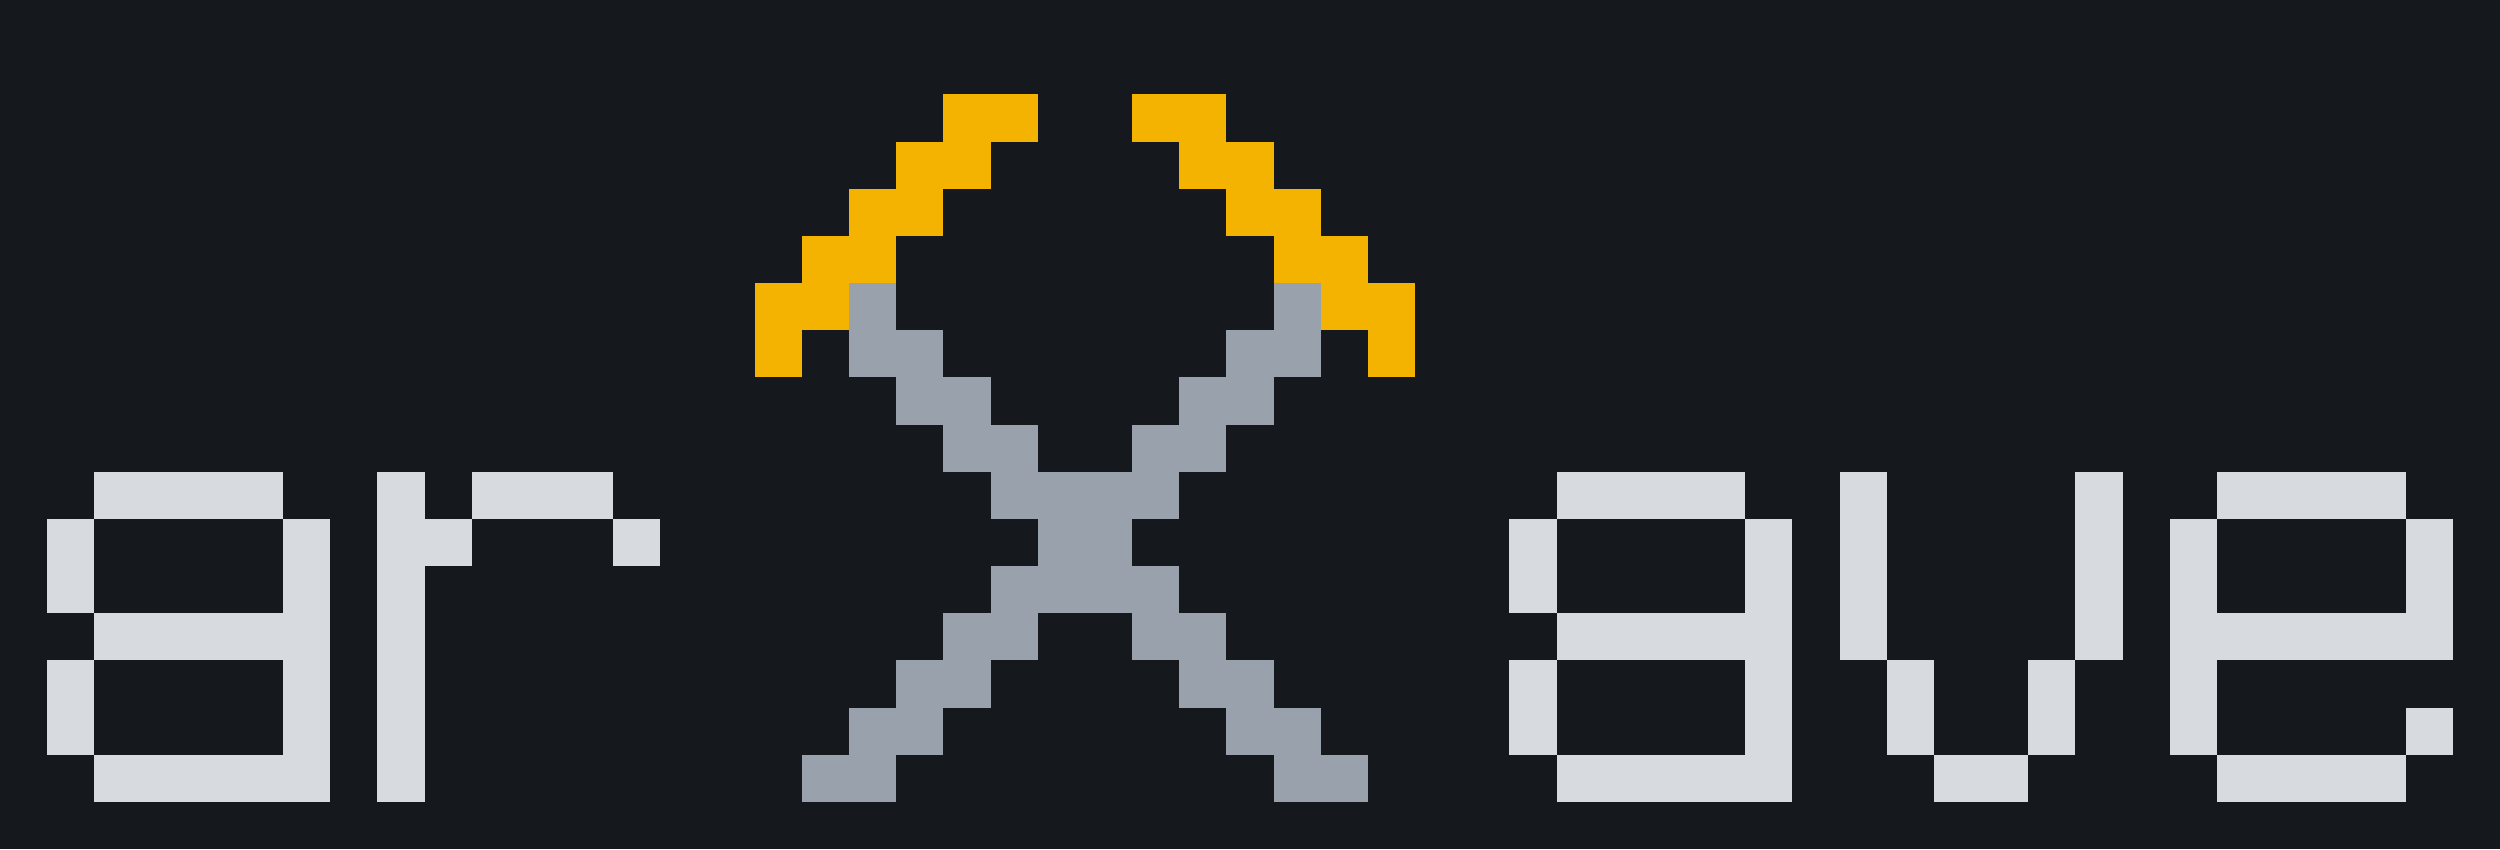
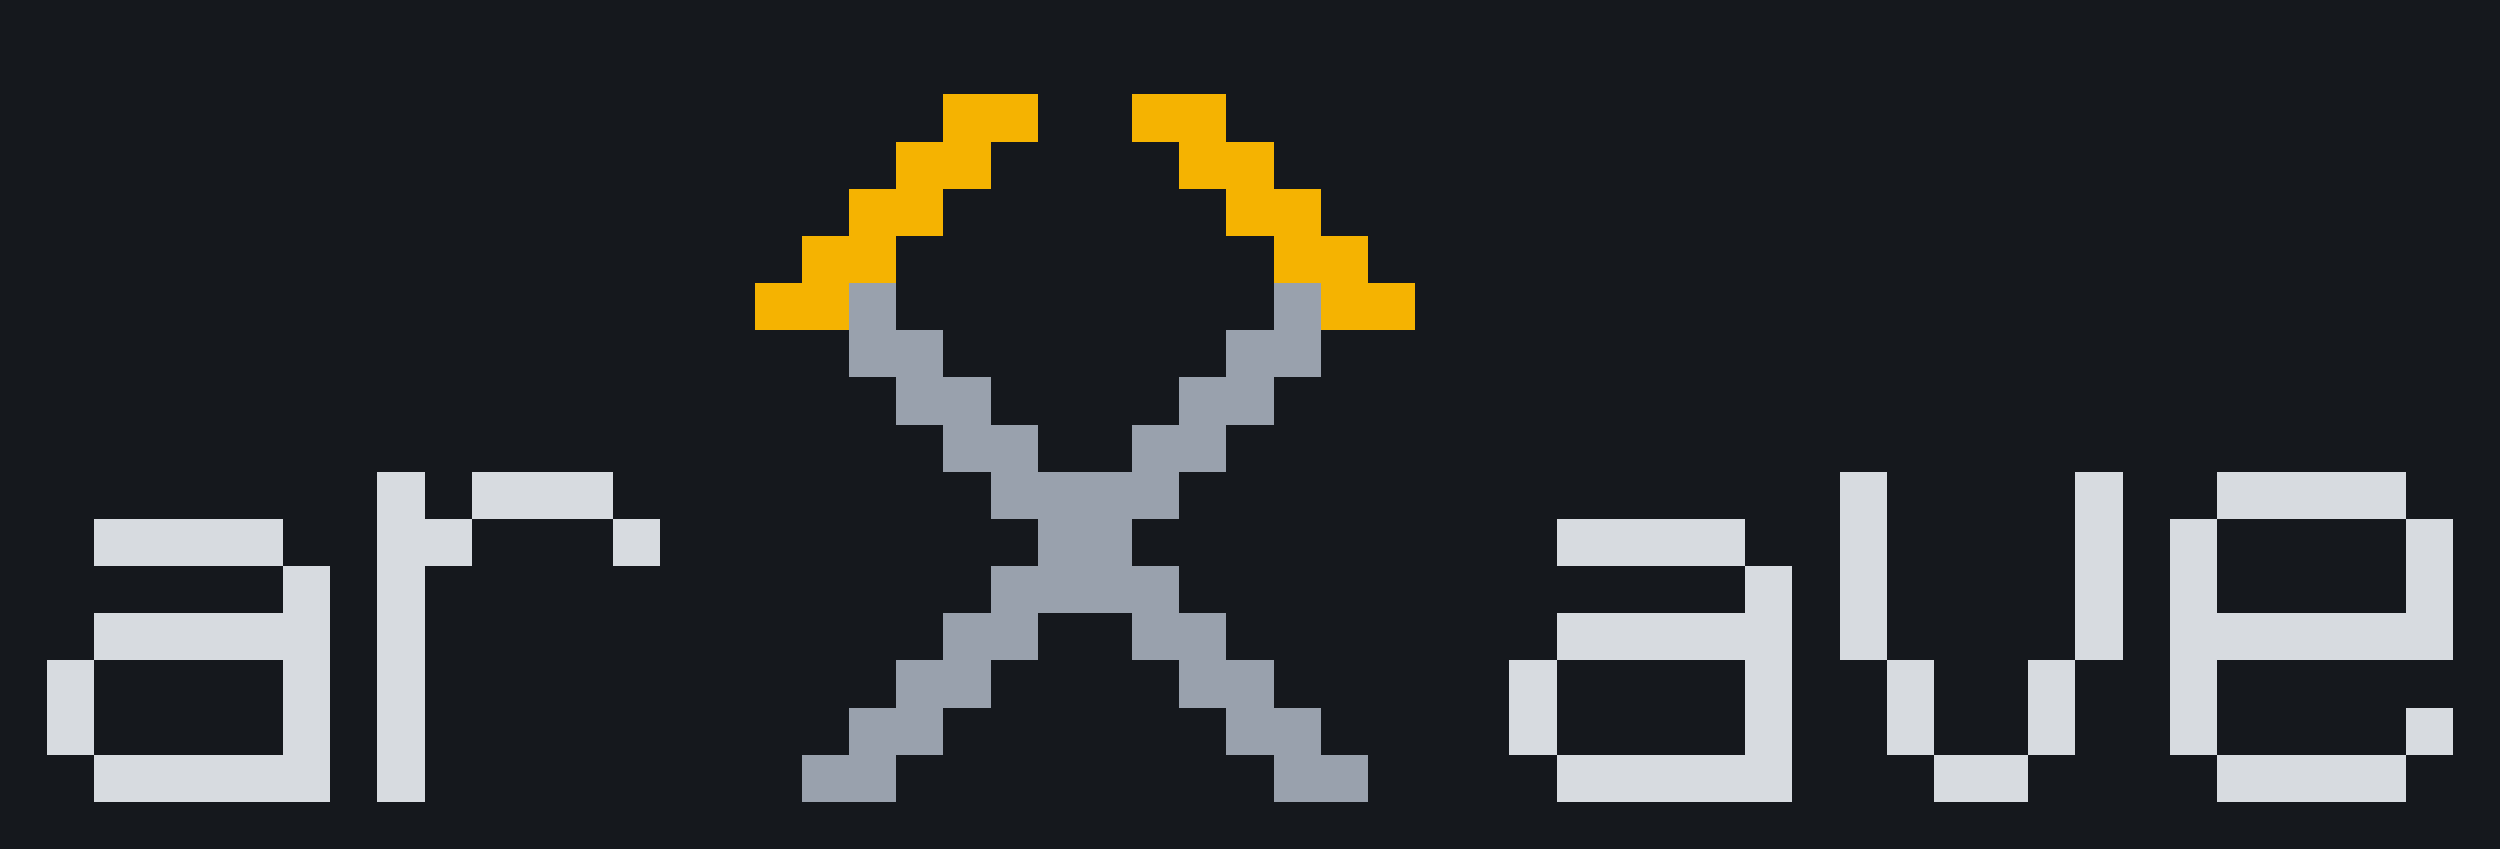
<svg xmlns="http://www.w3.org/2000/svg" width="424" height="144" viewBox="0 0 424 144" shape-rendering="crispEdges" role="img" aria-label="arXave — pixel wordmark whose X is two crossed pickaxes">
  <rect width="424" height="144" fill="#15181d" />
  <g fill="#99a1ad">
    <rect x="136" y="128" width="8" height="8" />
    <rect x="144" y="120" width="8" height="8" />
    <rect x="152" y="112" width="8" height="8" />
    <rect x="160" y="104" width="8" height="8" />
    <rect x="168" y="96" width="8" height="8" />
    <rect x="176" y="88" width="8" height="8" />
    <rect x="184" y="80" width="8" height="8" />
    <rect x="192" y="72" width="8" height="8" />
    <rect x="200" y="64" width="8" height="8" />
    <rect x="208" y="56" width="8" height="8" />
    <rect x="216" y="48" width="8" height="8" />
    <rect x="144" y="128" width="8" height="8" />
    <rect x="152" y="120" width="8" height="8" />
    <rect x="160" y="112" width="8" height="8" />
    <rect x="168" y="104" width="8" height="8" />
    <rect x="176" y="96" width="8" height="8" />
    <rect x="184" y="88" width="8" height="8" />
    <rect x="192" y="80" width="8" height="8" />
    <rect x="200" y="72" width="8" height="8" />
    <rect x="208" y="64" width="8" height="8" />
    <rect x="216" y="56" width="8" height="8" />
    <rect x="224" y="48" width="8" height="8" />
    <rect x="224" y="128" width="8" height="8" />
    <rect x="216" y="120" width="8" height="8" />
    <rect x="208" y="112" width="8" height="8" />
    <rect x="200" y="104" width="8" height="8" />
    <rect x="192" y="96" width="8" height="8" />
    <rect x="184" y="88" width="8" height="8" />
    <rect x="176" y="80" width="8" height="8" />
    <rect x="168" y="72" width="8" height="8" />
    <rect x="160" y="64" width="8" height="8" />
    <rect x="152" y="56" width="8" height="8" />
    <rect x="144" y="48" width="8" height="8" />
    <rect x="216" y="128" width="8" height="8" />
    <rect x="208" y="120" width="8" height="8" />
    <rect x="200" y="112" width="8" height="8" />
    <rect x="192" y="104" width="8" height="8" />
    <rect x="184" y="96" width="8" height="8" />
    <rect x="176" y="88" width="8" height="8" />
    <rect x="168" y="80" width="8" height="8" />
    <rect x="160" y="72" width="8" height="8" />
    <rect x="152" y="64" width="8" height="8" />
    <rect x="144" y="56" width="8" height="8" />
    <rect x="136" y="48" width="8" height="8" />
  </g>
  <g fill="#f5b301">
    <rect x="192" y="16" width="8" height="8" />
    <rect x="200" y="24" width="8" height="8" />
    <rect x="208" y="32" width="8" height="8" />
    <rect x="216" y="40" width="8" height="8" />
    <rect x="224" y="48" width="8" height="8" />
-     <rect x="232" y="56" width="8" height="8" />
    <rect x="200" y="16" width="8" height="8" />
    <rect x="208" y="24" width="8" height="8" />
    <rect x="216" y="32" width="8" height="8" />
    <rect x="224" y="40" width="8" height="8" />
    <rect x="232" y="48" width="8" height="8" />
    <rect x="168" y="16" width="8" height="8" />
    <rect x="160" y="24" width="8" height="8" />
    <rect x="152" y="32" width="8" height="8" />
    <rect x="144" y="40" width="8" height="8" />
    <rect x="136" y="48" width="8" height="8" />
-     <rect x="128" y="56" width="8" height="8" />
    <rect x="160" y="16" width="8" height="8" />
    <rect x="152" y="24" width="8" height="8" />
    <rect x="144" y="32" width="8" height="8" />
    <rect x="136" y="40" width="8" height="8" />
    <rect x="128" y="48" width="8" height="8" />
  </g>
  <g fill="#d7dbe0">
-     <rect x="16" y="80" width="8" height="8" />
-     <rect x="24" y="80" width="8" height="8" />
-     <rect x="32" y="80" width="8" height="8" />
-     <rect x="40" y="80" width="8" height="8" />
-     <rect x="8" y="88" width="8" height="8" />
-     <rect x="48" y="88" width="8" height="8" />
-     <rect x="8" y="96" width="8" height="8" />
+     <rect x="16" y="88" width="8" height="8" />
+     <rect x="24" y="88" width="8" height="8" />
+     <rect x="32" y="88" width="8" height="8" />
+     <rect x="40" y="88" width="8" height="8" />
    <rect x="48" y="96" width="8" height="8" />
    <rect x="16" y="104" width="8" height="8" />
    <rect x="24" y="104" width="8" height="8" />
    <rect x="32" y="104" width="8" height="8" />
    <rect x="40" y="104" width="8" height="8" />
    <rect x="48" y="104" width="8" height="8" />
    <rect x="8" y="112" width="8" height="8" />
    <rect x="48" y="112" width="8" height="8" />
    <rect x="8" y="120" width="8" height="8" />
    <rect x="48" y="120" width="8" height="8" />
    <rect x="16" y="128" width="8" height="8" />
    <rect x="24" y="128" width="8" height="8" />
    <rect x="32" y="128" width="8" height="8" />
    <rect x="40" y="128" width="8" height="8" />
    <rect x="48" y="128" width="8" height="8" />
    <rect x="64" y="80" width="8" height="8" />
    <rect x="80" y="80" width="8" height="8" />
    <rect x="88" y="80" width="8" height="8" />
    <rect x="96" y="80" width="8" height="8" />
    <rect x="64" y="88" width="8" height="8" />
    <rect x="72" y="88" width="8" height="8" />
    <rect x="104" y="88" width="8" height="8" />
    <rect x="64" y="96" width="8" height="8" />
    <rect x="64" y="104" width="8" height="8" />
    <rect x="64" y="112" width="8" height="8" />
    <rect x="64" y="120" width="8" height="8" />
    <rect x="64" y="128" width="8" height="8" />
-     <rect x="264" y="80" width="8" height="8" />
-     <rect x="272" y="80" width="8" height="8" />
-     <rect x="280" y="80" width="8" height="8" />
-     <rect x="288" y="80" width="8" height="8" />
-     <rect x="256" y="88" width="8" height="8" />
-     <rect x="296" y="88" width="8" height="8" />
-     <rect x="256" y="96" width="8" height="8" />
+     <rect x="264" y="88" width="8" height="8" />
+     <rect x="272" y="88" width="8" height="8" />
+     <rect x="280" y="88" width="8" height="8" />
+     <rect x="288" y="88" width="8" height="8" />
    <rect x="296" y="96" width="8" height="8" />
    <rect x="264" y="104" width="8" height="8" />
    <rect x="272" y="104" width="8" height="8" />
    <rect x="280" y="104" width="8" height="8" />
    <rect x="288" y="104" width="8" height="8" />
    <rect x="296" y="104" width="8" height="8" />
    <rect x="256" y="112" width="8" height="8" />
    <rect x="296" y="112" width="8" height="8" />
    <rect x="256" y="120" width="8" height="8" />
    <rect x="296" y="120" width="8" height="8" />
    <rect x="264" y="128" width="8" height="8" />
    <rect x="272" y="128" width="8" height="8" />
    <rect x="280" y="128" width="8" height="8" />
    <rect x="288" y="128" width="8" height="8" />
    <rect x="296" y="128" width="8" height="8" />
    <rect x="312" y="80" width="8" height="8" />
    <rect x="352" y="80" width="8" height="8" />
    <rect x="312" y="88" width="8" height="8" />
    <rect x="352" y="88" width="8" height="8" />
    <rect x="312" y="96" width="8" height="8" />
    <rect x="352" y="96" width="8" height="8" />
    <rect x="312" y="104" width="8" height="8" />
    <rect x="352" y="104" width="8" height="8" />
    <rect x="320" y="112" width="8" height="8" />
    <rect x="344" y="112" width="8" height="8" />
    <rect x="320" y="120" width="8" height="8" />
    <rect x="344" y="120" width="8" height="8" />
    <rect x="328" y="128" width="8" height="8" />
    <rect x="336" y="128" width="8" height="8" />
    <rect x="376" y="80" width="8" height="8" />
    <rect x="384" y="80" width="8" height="8" />
    <rect x="392" y="80" width="8" height="8" />
    <rect x="400" y="80" width="8" height="8" />
    <rect x="368" y="88" width="8" height="8" />
    <rect x="408" y="88" width="8" height="8" />
    <rect x="368" y="96" width="8" height="8" />
    <rect x="408" y="96" width="8" height="8" />
    <rect x="368" y="104" width="8" height="8" />
    <rect x="376" y="104" width="8" height="8" />
    <rect x="384" y="104" width="8" height="8" />
    <rect x="392" y="104" width="8" height="8" />
    <rect x="400" y="104" width="8" height="8" />
    <rect x="408" y="104" width="8" height="8" />
    <rect x="368" y="112" width="8" height="8" />
    <rect x="368" y="120" width="8" height="8" />
    <rect x="408" y="120" width="8" height="8" />
    <rect x="376" y="128" width="8" height="8" />
    <rect x="384" y="128" width="8" height="8" />
    <rect x="392" y="128" width="8" height="8" />
    <rect x="400" y="128" width="8" height="8" />
  </g>
</svg>
